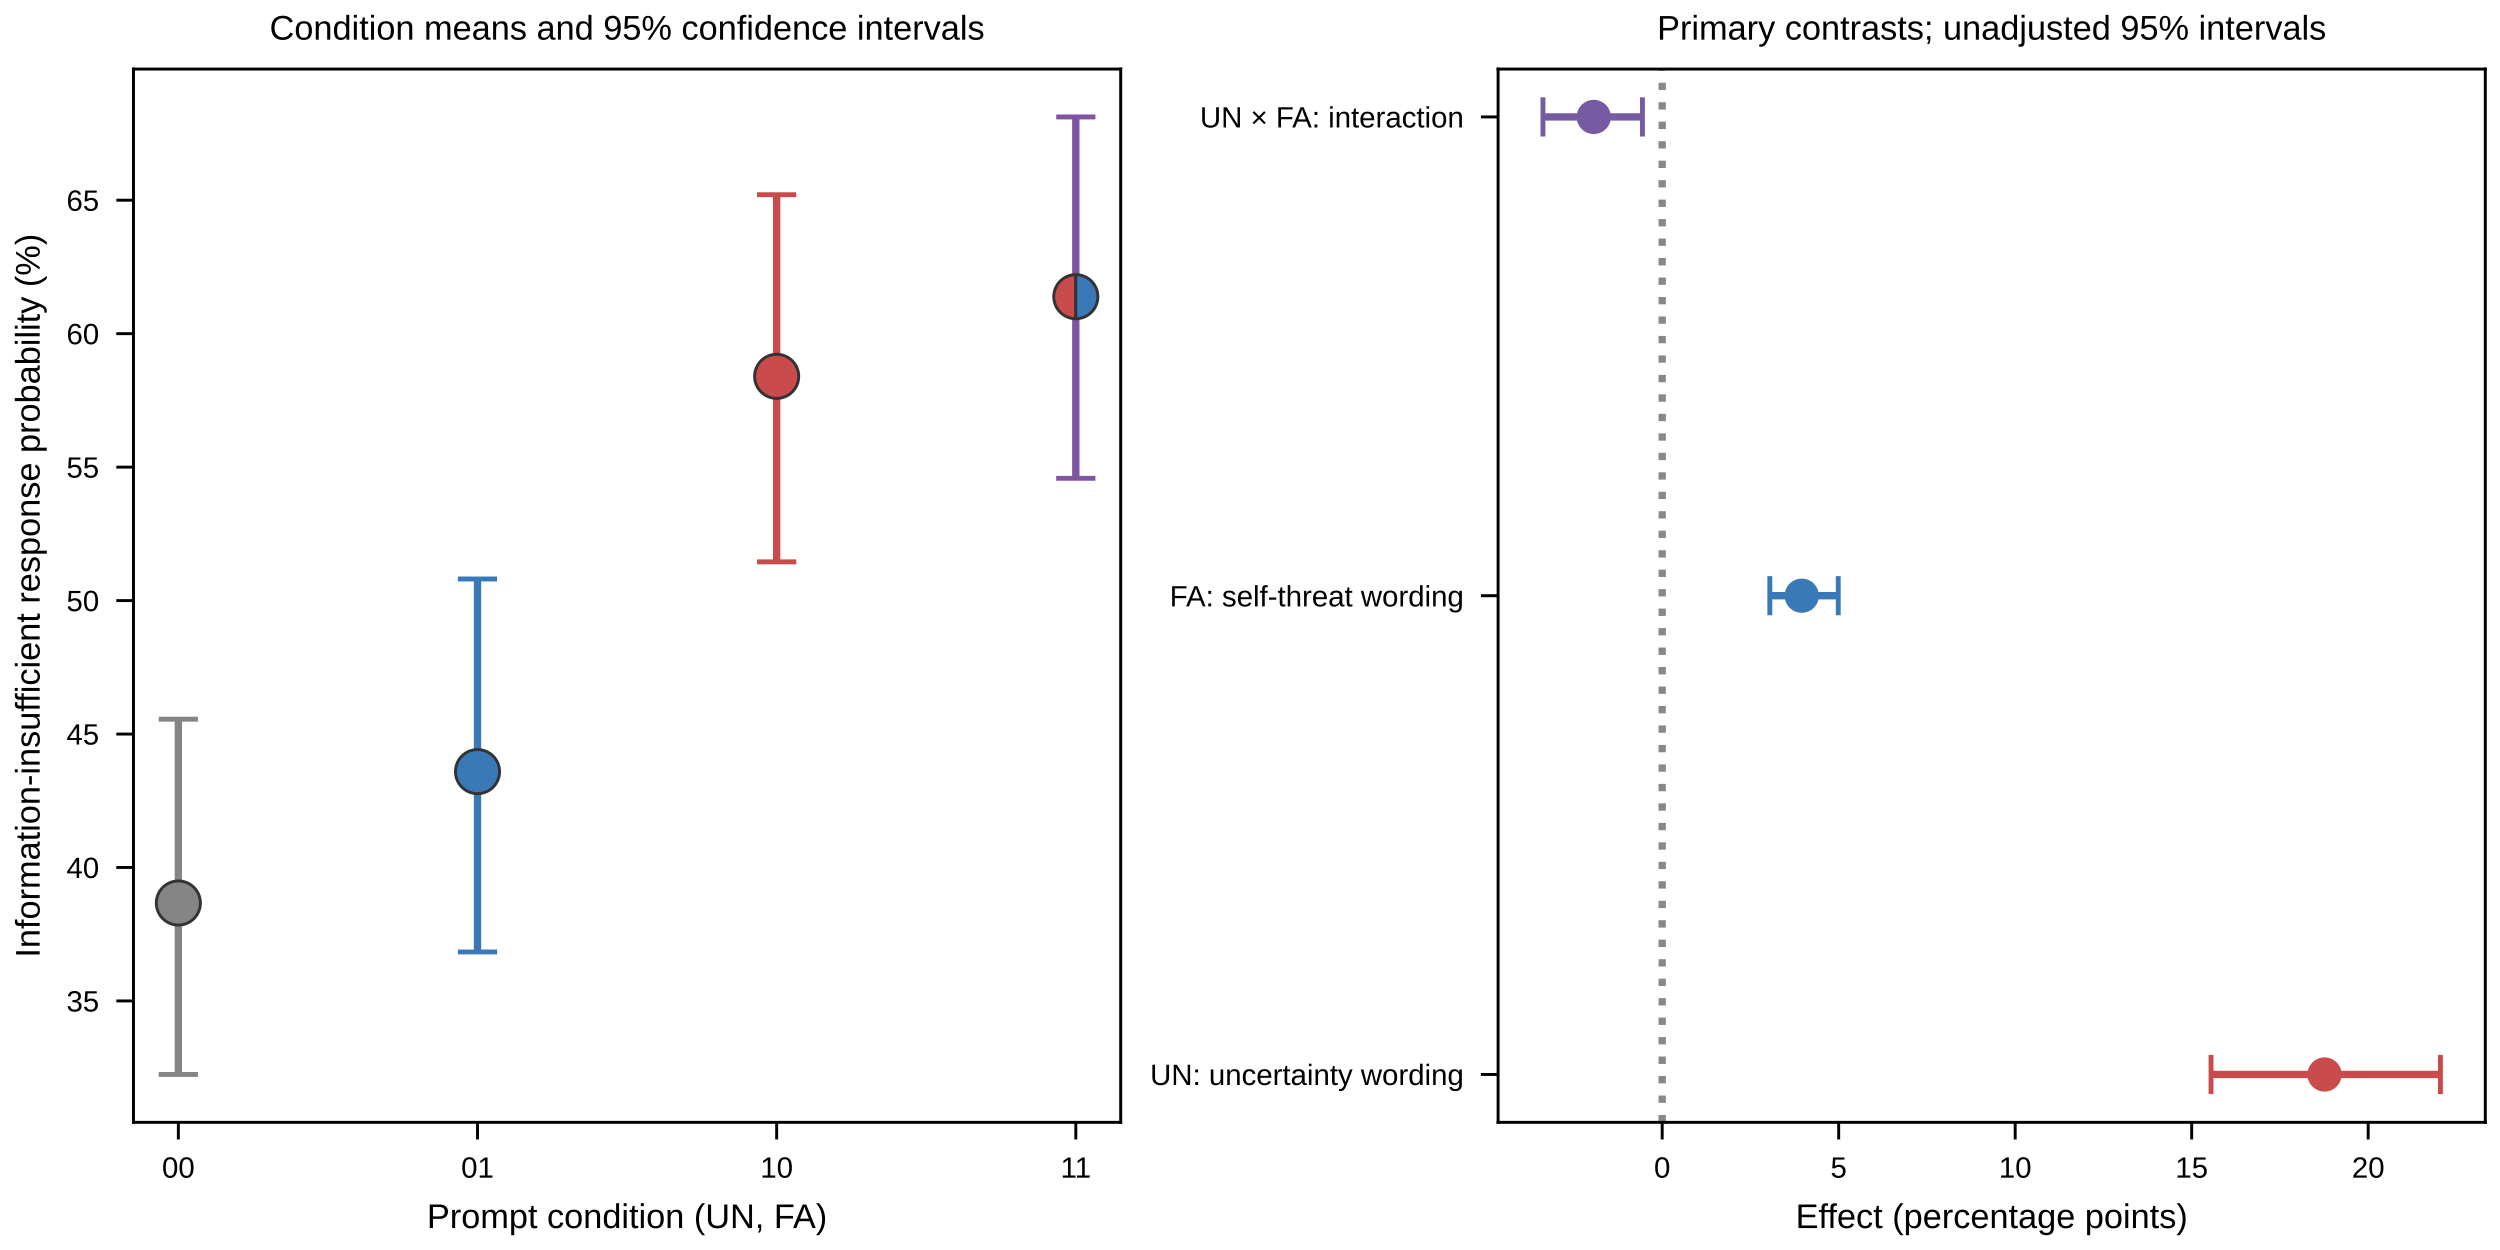
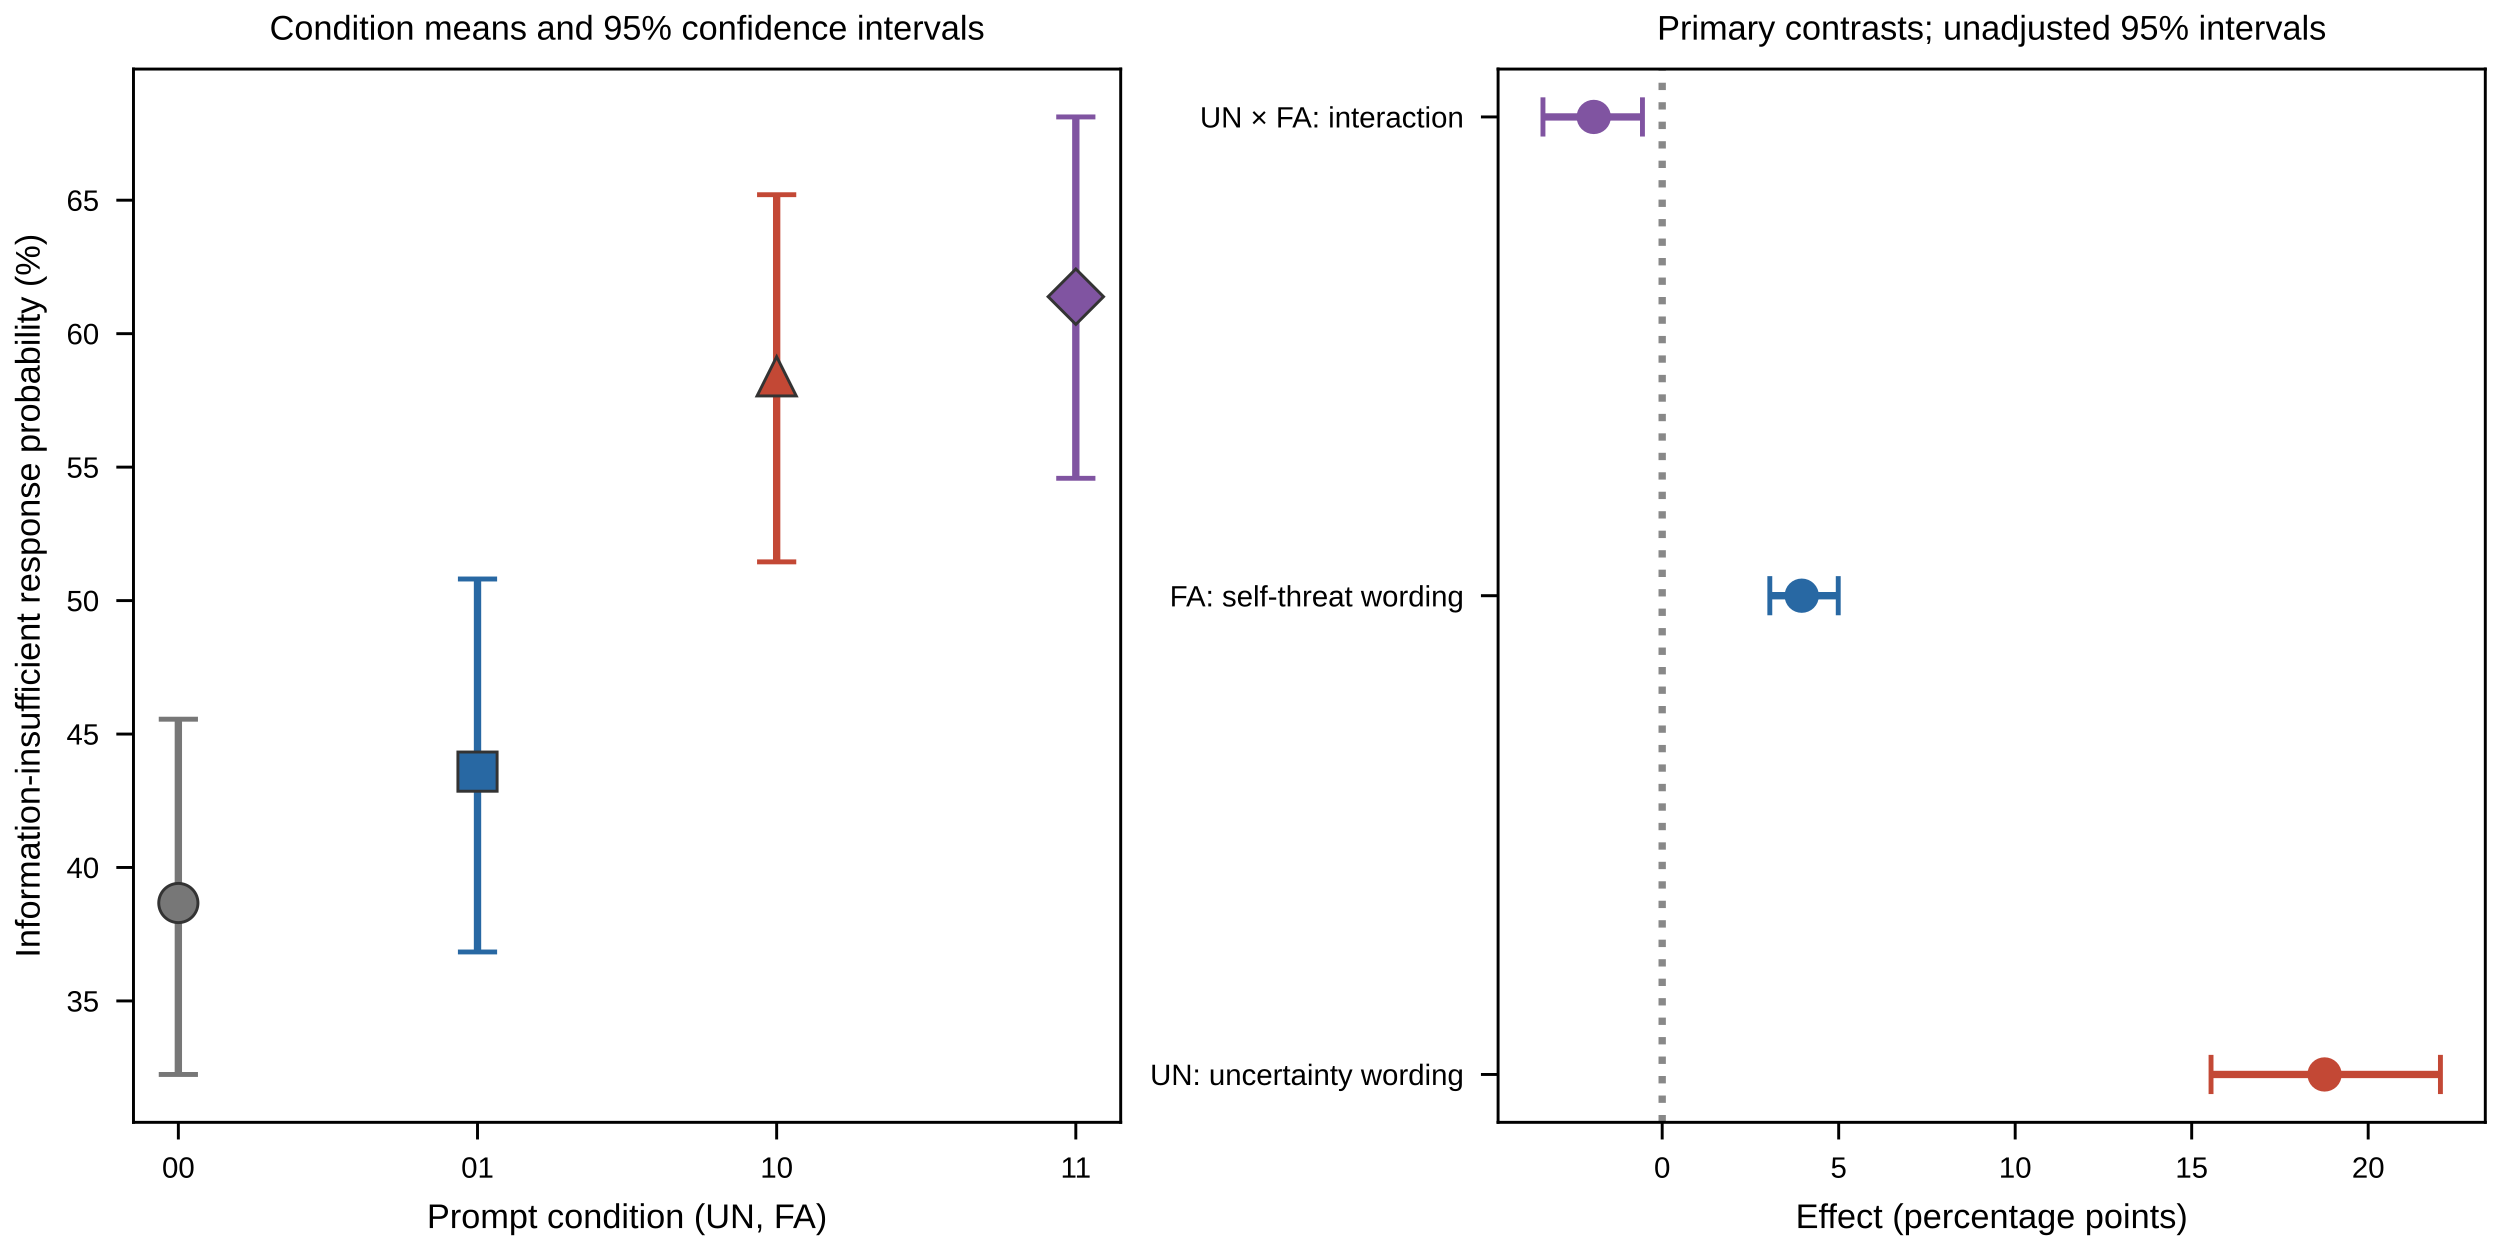
<svg xmlns="http://www.w3.org/2000/svg" xmlns:xlink="http://www.w3.org/1999/xlink" width="510.236pt" height="255.118pt" viewBox="0 0 510.236 255.118" version="1.1">
  <defs>
    <style type="text/css">*{stroke-linejoin: round; stroke-linecap: butt}</style>
  </defs>
  <g id="figure_1">
    <g id="patch_1">
      <path d="M 0 255.118  L 510.236 255.118  L 510.236 0  L 0 0  z " style="fill: #ffffff" />
    </g>
    <g id="axes_1">
      <g id="patch_2">
        <path d="M 27.242 229.062  L 228.727 229.062  L 228.727 14.096  L 27.242 14.096  z " style="fill: #ffffff" />
      </g>
      <g id="matplotlib.axis_1">
        <g id="xtick_1">
          <g id="line2d_1">
            <defs>
-               <path id="meeeefc6a63" d="M 0 0  L 0 3.5  " style="stroke: #000000; stroke-width: 0.6" />
+               <path id="m3662d189fe" d="M 0 0  L 0 3.5  " style="stroke: #000000; stroke-width: 0.6" />
            </defs>
            <g>
-               <use xlink:href="#meeeefc6a63" x="36.401" y="229.062" style="stroke: #000000; stroke-width: 0.6" />
+               <use xlink:href="#m3662d189fe" x="36.401" y="229.062" style="stroke: #000000; stroke-width: 0.6" />
            </g>
          </g>
          <g id="text_1">
            <text style="font-size: 6px; font-family: 'Arial'; text-anchor: middle" x="36.401" y="240.356" transform="rotate(-0 36.4008 240.3563)">00</text>
          </g>
        </g>
        <g id="xtick_2">
          <g id="line2d_2">
            <g>
-               <use xlink:href="#meeeefc6a63" x="97.457" y="229.062" style="stroke: #000000; stroke-width: 0.6" />
+               <use xlink:href="#m3662d189fe" x="97.457" y="229.062" style="stroke: #000000; stroke-width: 0.6" />
            </g>
          </g>
          <g id="text_2">
            <text style="font-size: 6px; font-family: 'Arial'; text-anchor: middle" x="97.457" y="240.356" transform="rotate(-0 97.45662 240.3563)">01</text>
          </g>
        </g>
        <g id="xtick_3">
          <g id="line2d_3">
            <g>
-               <use xlink:href="#meeeefc6a63" x="158.512" y="229.062" style="stroke: #000000; stroke-width: 0.6" />
+               <use xlink:href="#m3662d189fe" x="158.512" y="229.062" style="stroke: #000000; stroke-width: 0.6" />
            </g>
          </g>
          <g id="text_3">
            <text style="font-size: 6px; font-family: 'Arial'; text-anchor: middle" x="158.512" y="240.356" transform="rotate(-0 158.5124 240.3563)">10</text>
          </g>
        </g>
        <g id="xtick_4">
          <g id="line2d_4">
            <g>
-               <use xlink:href="#meeeefc6a63" x="219.568" y="229.062" style="stroke: #000000; stroke-width: 0.6" />
+               <use xlink:href="#m3662d189fe" x="219.568" y="229.062" style="stroke: #000000; stroke-width: 0.6" />
            </g>
          </g>
          <g id="text_4">
            <text style="font-size: 6px; font-family: 'Arial'; text-anchor: middle" x="219.568" y="240.356" transform="rotate(-0 219.5682 240.3563)">11</text>
          </g>
        </g>
        <g id="text_5">
          <text style="font-size: 7px; font-family: 'Arial'; text-anchor: middle" x="127.985" y="250.645" transform="rotate(-0 127.9845 250.6446)">Prompt condition (UN, FA)</text>
        </g>
      </g>
      <g id="matplotlib.axis_2">
        <g id="ytick_1">
          <g id="line2d_5">
            <defs>
-               <path id="mf166ffc471" d="M 0 0  L -3.5 0  " style="stroke: #000000; stroke-width: 0.6" />
+               <path id="m2de3f79793" d="M 0 0  L -3.5 0  " style="stroke: #000000; stroke-width: 0.6" />
            </defs>
            <g>
-               <use xlink:href="#mf166ffc471" x="27.242" y="204.287" style="stroke: #000000; stroke-width: 0.6" />
+               <use xlink:href="#m2de3f79793" x="27.242" y="204.287" style="stroke: #000000; stroke-width: 0.6" />
            </g>
          </g>
          <g id="text_6">
            <text style="font-size: 6px; font-family: 'Arial'; text-anchor: end" x="20.242" y="206.434" transform="rotate(-0 20.24243 206.4341)">35</text>
          </g>
        </g>
        <g id="ytick_2">
          <g id="line2d_6">
            <g>
-               <use xlink:href="#mf166ffc471" x="27.242" y="177.05" style="stroke: #000000; stroke-width: 0.6" />
+               <use xlink:href="#m2de3f79793" x="27.242" y="177.05" style="stroke: #000000; stroke-width: 0.6" />
            </g>
          </g>
          <g id="text_7">
            <text style="font-size: 6px; font-family: 'Arial'; text-anchor: end" x="20.242" y="179.197" transform="rotate(-0 20.24243 179.1973)">40</text>
          </g>
        </g>
        <g id="ytick_3">
          <g id="line2d_7">
            <g>
-               <use xlink:href="#mf166ffc471" x="27.242" y="149.813" style="stroke: #000000; stroke-width: 0.6" />
+               <use xlink:href="#m2de3f79793" x="27.242" y="149.813" style="stroke: #000000; stroke-width: 0.6" />
            </g>
          </g>
          <g id="text_8">
            <text style="font-size: 6px; font-family: 'Arial'; text-anchor: end" x="20.242" y="151.961" transform="rotate(-0 20.24243 151.9606)">45</text>
          </g>
        </g>
        <g id="ytick_4">
          <g id="line2d_8">
            <g>
-               <use xlink:href="#mf166ffc471" x="27.242" y="122.577" style="stroke: #000000; stroke-width: 0.6" />
+               <use xlink:href="#m2de3f79793" x="27.242" y="122.577" style="stroke: #000000; stroke-width: 0.6" />
            </g>
          </g>
          <g id="text_9">
            <text style="font-size: 6px; font-family: 'Arial'; text-anchor: end" x="20.242" y="124.724" transform="rotate(-0 20.24243 124.7238)">50</text>
          </g>
        </g>
        <g id="ytick_5">
          <g id="line2d_9">
            <g>
-               <use xlink:href="#mf166ffc471" x="27.242" y="95.34" style="stroke: #000000; stroke-width: 0.6" />
+               <use xlink:href="#m2de3f79793" x="27.242" y="95.34" style="stroke: #000000; stroke-width: 0.6" />
            </g>
          </g>
          <g id="text_10">
            <text style="font-size: 6px; font-family: 'Arial'; text-anchor: end" x="20.242" y="97.487" transform="rotate(-0 20.24243 97.4871)">55</text>
          </g>
        </g>
        <g id="ytick_6">
          <g id="line2d_10">
            <g>
-               <use xlink:href="#mf166ffc471" x="27.242" y="68.103" style="stroke: #000000; stroke-width: 0.6" />
+               <use xlink:href="#m2de3f79793" x="27.242" y="68.103" style="stroke: #000000; stroke-width: 0.6" />
            </g>
          </g>
          <g id="text_11">
            <text style="font-size: 6px; font-family: 'Arial'; text-anchor: end" x="20.242" y="70.25" transform="rotate(-0 20.24243 70.25035)">60</text>
          </g>
        </g>
        <g id="ytick_7">
          <g id="line2d_11">
            <g>
-               <use xlink:href="#mf166ffc471" x="27.242" y="40.866" style="stroke: #000000; stroke-width: 0.6" />
+               <use xlink:href="#m2de3f79793" x="27.242" y="40.866" style="stroke: #000000; stroke-width: 0.6" />
            </g>
          </g>
          <g id="text_12">
            <text style="font-size: 6px; font-family: 'Arial'; text-anchor: end" x="20.242" y="43.014" transform="rotate(-0 20.24243 43.0136)">65</text>
          </g>
        </g>
        <g id="text_13">
          <text style="font-size: 7px; font-family: 'Arial'; text-anchor: middle" x="8.096" y="121.579" transform="rotate(-90 8.096021 121.5788)">Information-insufficient response probability (%)</text>
        </g>
      </g>
      <g id="LineCollection_1">
-         <path d="M 36.401 219.29  L 36.401 146.783  " clip-path="url(#pfcbbe4ed22)" style="fill: none; stroke: #858585; stroke-width: 1.5" />
+         <path d="M 36.401 219.29  L 36.401 146.783  " clip-path="url(#pc4c1526262)" style="fill: none; stroke: #777777; stroke-width: 1.5" />
      </g>
      <g id="line2d_12">
        <defs>
-           <path id="ma9c4ab98ff" d="M 4 0  L -4 -0  " style="stroke: #858585" />
-         </defs>
-         <g clip-path="url(#pfcbbe4ed22)">
-           <use xlink:href="#ma9c4ab98ff" x="36.401" y="219.29" style="fill: #858585; stroke: #858585" />
+           <path id="mc570515583" d="M 4 0  L -4 -0  " style="stroke: #777777" />
+         </defs>
+         <g clip-path="url(#pc4c1526262)">
+           <use xlink:href="#mc570515583" x="36.401" y="219.29" style="fill: #777777; stroke: #777777" />
        </g>
      </g>
      <g id="line2d_13">
-         <g clip-path="url(#pfcbbe4ed22)">
-           <use xlink:href="#ma9c4ab98ff" x="36.401" y="146.783" style="fill: #858585; stroke: #858585" />
+         <g clip-path="url(#pc4c1526262)">
+           <use xlink:href="#mc570515583" x="36.401" y="146.783" style="fill: #777777; stroke: #777777" />
        </g>
      </g>
      <g id="LineCollection_2">
-         <path d="M 97.457 194.292  L 97.457 118.169  " clip-path="url(#pfcbbe4ed22)" style="fill: none; stroke: #3979b8; stroke-width: 1.5" />
+         <path d="M 97.457 194.292  L 97.457 118.169  " clip-path="url(#pc4c1526262)" style="fill: none; stroke: #2868a3; stroke-width: 1.5" />
      </g>
      <g id="line2d_14">
        <defs>
-           <path id="mbec0a5aeb9" d="M 4 0  L -4 -0  " style="stroke: #3979b8" />
-         </defs>
-         <g clip-path="url(#pfcbbe4ed22)">
-           <use xlink:href="#mbec0a5aeb9" x="97.457" y="194.292" style="fill: #3979b8; stroke: #3979b8" />
+           <path id="mb5b31acdc2" d="M 4 0  L -4 -0  " style="stroke: #2868a3" />
+         </defs>
+         <g clip-path="url(#pc4c1526262)">
+           <use xlink:href="#mb5b31acdc2" x="97.457" y="194.292" style="fill: #2868a3; stroke: #2868a3" />
        </g>
      </g>
      <g id="line2d_15">
-         <g clip-path="url(#pfcbbe4ed22)">
-           <use xlink:href="#mbec0a5aeb9" x="97.457" y="118.169" style="fill: #3979b8; stroke: #3979b8" />
+         <g clip-path="url(#pc4c1526262)">
+           <use xlink:href="#mb5b31acdc2" x="97.457" y="118.169" style="fill: #2868a3; stroke: #2868a3" />
        </g>
      </g>
      <g id="LineCollection_3">
-         <path d="M 158.512 114.674  L 158.512 39.739  " clip-path="url(#pfcbbe4ed22)" style="fill: none; stroke: #c94b4b; stroke-width: 1.5" />
+         <path d="M 158.512 114.674  L 158.512 39.739  " clip-path="url(#pc4c1526262)" style="fill: none; stroke: #c34835; stroke-width: 1.5" />
      </g>
      <g id="line2d_16">
        <defs>
-           <path id="mb761288d77" d="M 4 0  L -4 -0  " style="stroke: #c94b4b" />
-         </defs>
-         <g clip-path="url(#pfcbbe4ed22)">
-           <use xlink:href="#mb761288d77" x="158.512" y="114.674" style="fill: #c94b4b; stroke: #c94b4b" />
+           <path id="m36eb6942f2" d="M 4 0  L -4 -0  " style="stroke: #c34835" />
+         </defs>
+         <g clip-path="url(#pc4c1526262)">
+           <use xlink:href="#m36eb6942f2" x="158.512" y="114.674" style="fill: #c34835; stroke: #c34835" />
        </g>
      </g>
      <g id="line2d_17">
-         <g clip-path="url(#pfcbbe4ed22)">
-           <use xlink:href="#mb761288d77" x="158.512" y="39.739" style="fill: #c94b4b; stroke: #c94b4b" />
+         <g clip-path="url(#pc4c1526262)">
+           <use xlink:href="#m36eb6942f2" x="158.512" y="39.739" style="fill: #c34835; stroke: #c34835" />
        </g>
      </g>
      <g id="LineCollection_4">
-         <path d="M 219.568 97.615  L 219.568 23.867  " clip-path="url(#pfcbbe4ed22)" style="fill: none; stroke: #8054a1; stroke-width: 1.5" />
+         <path d="M 219.568 97.615  L 219.568 23.867  " clip-path="url(#pc4c1526262)" style="fill: none; stroke: #8054a1; stroke-width: 1.5" />
      </g>
      <g id="line2d_18">
        <defs>
-           <path id="m5956e93c34" d="M 4 0  L -4 -0  " style="stroke: #8054a1" />
-         </defs>
-         <g clip-path="url(#pfcbbe4ed22)">
-           <use xlink:href="#m5956e93c34" x="219.568" y="97.615" style="fill: #8054a1; stroke: #8054a1" />
+           <path id="mbdd7593160" d="M 4 0  L -4 -0  " style="stroke: #8054a1" />
+         </defs>
+         <g clip-path="url(#pc4c1526262)">
+           <use xlink:href="#mbdd7593160" x="219.568" y="97.615" style="fill: #8054a1; stroke: #8054a1" />
        </g>
      </g>
      <g id="line2d_19">
-         <g clip-path="url(#pfcbbe4ed22)">
-           <use xlink:href="#m5956e93c34" x="219.568" y="23.867" style="fill: #8054a1; stroke: #8054a1" />
+         <g clip-path="url(#pc4c1526262)">
+           <use xlink:href="#mbdd7593160" x="219.568" y="23.867" style="fill: #8054a1; stroke: #8054a1" />
        </g>
      </g>
      <g id="patch_3">
        <path d="M 27.242 229.062  L 27.242 14.096  " style="fill: none; stroke: #000000; stroke-width: 0.6; stroke-linejoin: miter; stroke-linecap: square" />
      </g>
      <g id="patch_4">
        <path d="M 228.727 229.062  L 228.727 14.096  " style="fill: none; stroke: #000000; stroke-width: 0.6; stroke-linejoin: miter; stroke-linecap: square" />
      </g>
      <g id="patch_5">
        <path d="M 27.242 229.062  L 228.727 229.062  " style="fill: none; stroke: #000000; stroke-width: 0.6; stroke-linejoin: miter; stroke-linecap: square" />
      </g>
      <g id="patch_6">
        <path d="M 27.242 14.096  L 228.727 14.096  " style="fill: none; stroke: #000000; stroke-width: 0.6; stroke-linejoin: miter; stroke-linecap: square" />
      </g>
      <g id="text_14">
        <text style="font-size: 7px; font-family: 'Arial'; text-anchor: middle" x="127.985" y="8.096" transform="rotate(-0 127.9845 8.096021)">Condition means and 95% confidence intervals</text>
      </g>
      <g id="line2d_20">
        <defs>
-           <path id="m0a7c893308" d="M 0 4.5  C 1.193 4.5 2.338 4.026 3.182 3.182  C 4.026 2.338 4.5 1.193 4.5 0  C 4.5 -1.193 4.026 -2.338 3.182 -3.182  C 2.338 -4.026 1.193 -4.5 0 -4.5  C -1.193 -4.5 -2.338 -4.026 -3.182 -3.182  C -4.026 -2.338 -4.5 -1.193 -4.5 0  C -4.5 1.193 -4.026 2.338 -3.182 3.182  C -2.338 4.026 -1.193 4.5 0 4.5  z " style="stroke: #333333; stroke-width: 0.6" />
-         </defs>
-         <g clip-path="url(#pfcbbe4ed22)">
-           <use xlink:href="#m0a7c893308" x="36.401" y="184.3" style="fill: #858585; stroke: #333333; stroke-width: 0.6" />
+           <path id="m320c93b052" d="M 0 4  C 1.061 4 2.078 3.579 2.828 2.828  C 3.579 2.078 4 1.061 4 0  C 4 -1.061 3.579 -2.078 2.828 -2.828  C 2.078 -3.579 1.061 -4 0 -4  C -1.061 -4 -2.078 -3.579 -2.828 -2.828  C -3.579 -2.078 -4 -1.061 -4 0  C -4 1.061 -3.579 2.078 -2.828 2.828  C -2.078 3.579 -1.061 4 0 4  z " style="stroke: #333333; stroke-width: 0.6" />
+         </defs>
+         <g clip-path="url(#pc4c1526262)">
+           <use xlink:href="#m320c93b052" x="36.401" y="184.3" style="fill: #777777; stroke: #333333; stroke-width: 0.6" />
        </g>
      </g>
      <g id="line2d_21">
        <defs>
-           <path id="m226c6671bf" d="M 0 4.5  C 1.193 4.5 2.338 4.026 3.182 3.182  C 4.026 2.338 4.5 1.193 4.5 0  C 4.5 -1.193 4.026 -2.338 3.182 -3.182  C 2.338 -4.026 1.193 -4.5 0 -4.5  C -1.193 -4.5 -2.338 -4.026 -3.182 -3.182  C -4.026 -2.338 -4.5 -1.193 -4.5 0  C -4.5 1.193 -4.026 2.338 -3.182 3.182  C -2.338 4.026 -1.193 4.5 0 4.5  z " style="stroke: #333333; stroke-width: 0.6" />
-         </defs>
-         <g clip-path="url(#pfcbbe4ed22)">
-           <use xlink:href="#m226c6671bf" x="97.457" y="157.484" style="fill: #3979b8; stroke: #333333; stroke-width: 0.6" />
+           <path id="mc012dd21b9" d="M -4 4  L 4 4  L 4 -4  L -4 -4  z " style="stroke: #333333; stroke-width: 0.6; stroke-linejoin: miter" />
+         </defs>
+         <g clip-path="url(#pc4c1526262)">
+           <use xlink:href="#mc012dd21b9" x="97.457" y="157.484" style="fill: #2868a3; stroke: #333333; stroke-width: 0.6; stroke-linejoin: miter" />
        </g>
      </g>
      <g id="line2d_22">
        <defs>
-           <path id="mc6ffc74d5d" d="M 0 4.5  C 1.193 4.5 2.338 4.026 3.182 3.182  C 4.026 2.338 4.5 1.193 4.5 0  C 4.5 -1.193 4.026 -2.338 3.182 -3.182  C 2.338 -4.026 1.193 -4.5 0 -4.5  C -1.193 -4.5 -2.338 -4.026 -3.182 -3.182  C -4.026 -2.338 -4.5 -1.193 -4.5 0  C -4.5 1.193 -4.026 2.338 -3.182 3.182  C -2.338 4.026 -1.193 4.5 0 4.5  z " style="stroke: #333333; stroke-width: 0.6" />
-         </defs>
-         <g clip-path="url(#pfcbbe4ed22)">
-           <use xlink:href="#mc6ffc74d5d" x="158.512" y="76.808" style="fill: #c94b4b; stroke: #333333; stroke-width: 0.6" />
+           <path id="mfec2bb5876" d="M 0 -4  L -4 4  L 4 4  z " style="stroke: #333333; stroke-width: 0.6; stroke-linejoin: miter" />
+         </defs>
+         <g clip-path="url(#pc4c1526262)">
+           <use xlink:href="#mfec2bb5876" x="158.512" y="76.808" style="fill: #c34835; stroke: #333333; stroke-width: 0.6; stroke-linejoin: miter" />
        </g>
      </g>
      <g id="line2d_23">
        <defs>
-           <path id="m20e04a14ae" d="M 0 -4.5  C -1.193 -4.5 -2.338 -4.026 -3.182 -3.182  C -4.026 -2.338 -4.5 -1.193 -4.5 -0  C -4.5 1.193 -4.026 2.338 -3.182 3.182  C -2.338 4.026 -1.193 4.5 -0 4.5  z " style="stroke: #333333; stroke-width: 0.6" />
-         </defs>
-         <g clip-path="url(#pfcbbe4ed22)">
-           <use xlink:href="#m20e04a14ae" x="219.568" y="60.552" style="fill: #c94b4b; stroke: #333333; stroke-width: 0.6" />
-         </g>
-         <defs>
-           <path id="m32e6f75ca7" d="M -0 4.5  C 1.193 4.5 2.338 4.026 3.182 3.182  C 4.026 2.338 4.5 1.193 4.5 0  C 4.5 -1.193 4.026 -2.338 3.182 -3.182  C 2.338 -4.026 1.193 -4.5 0 -4.5  z " style="stroke: #333333; stroke-width: 0.6" />
-         </defs>
-         <g clip-path="url(#pfcbbe4ed22)">
-           <use xlink:href="#m32e6f75ca7" x="219.568" y="60.552" style="fill: #3979b8; stroke: #333333; stroke-width: 0.6" />
+           <path id="m5ecb9900e9" d="M -0 5.657  L 5.657 0  L 0 -5.657  L -5.657 -0  z " style="stroke: #333333; stroke-width: 0.6; stroke-linejoin: miter" />
+         </defs>
+         <g clip-path="url(#pc4c1526262)">
+           <use xlink:href="#m5ecb9900e9" x="219.568" y="60.552" style="fill: #8054a1; stroke: #333333; stroke-width: 0.6; stroke-linejoin: miter" />
        </g>
      </g>
    </g>
    <g id="axes_2">
      <g id="patch_7">
        <path d="M 305.752 229.062  L 507.236 229.062  L 507.236 14.096  L 305.752 14.096  z " style="fill: #ffffff" />
      </g>
      <g id="matplotlib.axis_3">
        <g id="xtick_5">
          <g id="line2d_24">
            <g>
-               <use xlink:href="#meeeefc6a63" x="339.243" y="229.062" style="stroke: #000000; stroke-width: 0.6" />
+               <use xlink:href="#m3662d189fe" x="339.243" y="229.062" style="stroke: #000000; stroke-width: 0.6" />
            </g>
          </g>
          <g id="text_15">
            <text style="font-size: 6px; font-family: 'Arial'; text-anchor: middle" x="339.243" y="240.356" transform="rotate(-0 339.2425 240.3563)">0</text>
          </g>
        </g>
        <g id="xtick_6">
          <g id="line2d_25">
            <g>
-               <use xlink:href="#meeeefc6a63" x="375.266" y="229.062" style="stroke: #000000; stroke-width: 0.6" />
+               <use xlink:href="#m3662d189fe" x="375.266" y="229.062" style="stroke: #000000; stroke-width: 0.6" />
            </g>
          </g>
          <g id="text_16">
            <text style="font-size: 6px; font-family: 'Arial'; text-anchor: middle" x="375.266" y="240.356" transform="rotate(-0 375.2655 240.3563)">5</text>
          </g>
        </g>
        <g id="xtick_7">
          <g id="line2d_26">
            <g>
-               <use xlink:href="#meeeefc6a63" x="411.289" y="229.062" style="stroke: #000000; stroke-width: 0.6" />
+               <use xlink:href="#m3662d189fe" x="411.289" y="229.062" style="stroke: #000000; stroke-width: 0.6" />
            </g>
          </g>
          <g id="text_17">
            <text style="font-size: 6px; font-family: 'Arial'; text-anchor: middle" x="411.289" y="240.356" transform="rotate(-0 411.2885 240.3563)">10</text>
          </g>
        </g>
        <g id="xtick_8">
          <g id="line2d_27">
            <g>
-               <use xlink:href="#meeeefc6a63" x="447.312" y="229.062" style="stroke: #000000; stroke-width: 0.6" />
+               <use xlink:href="#m3662d189fe" x="447.312" y="229.062" style="stroke: #000000; stroke-width: 0.6" />
            </g>
          </g>
          <g id="text_18">
            <text style="font-size: 6px; font-family: 'Arial'; text-anchor: middle" x="447.312" y="240.356" transform="rotate(-0 447.3115 240.3563)">15</text>
          </g>
        </g>
        <g id="xtick_9">
          <g id="line2d_28">
            <g>
-               <use xlink:href="#meeeefc6a63" x="483.335" y="229.062" style="stroke: #000000; stroke-width: 0.6" />
+               <use xlink:href="#m3662d189fe" x="483.335" y="229.062" style="stroke: #000000; stroke-width: 0.6" />
            </g>
          </g>
          <g id="text_19">
            <text style="font-size: 6px; font-family: 'Arial'; text-anchor: middle" x="483.335" y="240.356" transform="rotate(-0 483.3345 240.3563)">20</text>
          </g>
        </g>
        <g id="text_20">
          <text style="font-size: 7px; font-family: 'Arial'; text-anchor: middle" x="406.494" y="250.645" transform="rotate(-0 406.4939 250.6446)">Effect (percentage points)</text>
        </g>
      </g>
      <g id="matplotlib.axis_4">
        <g id="ytick_8">
          <g id="line2d_29">
            <g>
-               <use xlink:href="#mf166ffc471" x="305.752" y="219.29" style="stroke: #000000; stroke-width: 0.6" />
+               <use xlink:href="#m2de3f79793" x="305.752" y="219.29" style="stroke: #000000; stroke-width: 0.6" />
            </g>
          </g>
          <g id="text_21">
            <text style="font-size: 6px; font-family: 'Arial'; text-anchor: end" x="298.752" y="221.438" transform="rotate(-0 298.7518 221.4378)">UN: uncertainty wording</text>
          </g>
        </g>
        <g id="ytick_9">
          <g id="line2d_30">
            <g>
-               <use xlink:href="#mf166ffc471" x="305.752" y="121.579" style="stroke: #000000; stroke-width: 0.6" />
+               <use xlink:href="#m2de3f79793" x="305.752" y="121.579" style="stroke: #000000; stroke-width: 0.6" />
            </g>
          </g>
          <g id="text_22">
            <text style="font-size: 6px; font-family: 'Arial'; text-anchor: end" x="298.752" y="123.763" transform="rotate(-0 298.7518 123.7627)">FA: self-threat wording</text>
          </g>
        </g>
        <g id="ytick_10">
          <g id="line2d_31">
            <g>
-               <use xlink:href="#mf166ffc471" x="305.752" y="23.867" style="stroke: #000000; stroke-width: 0.6" />
+               <use xlink:href="#m2de3f79793" x="305.752" y="23.867" style="stroke: #000000; stroke-width: 0.6" />
            </g>
          </g>
          <g id="text_23">
            <text style="font-size: 6px; font-family: 'Arial'; text-anchor: end" x="298.752" y="26.015" transform="rotate(-0 298.7518 26.01453)">UN × FA: interaction</text>
          </g>
        </g>
      </g>
      <g id="LineCollection_5">
-         <path d="M 451.26 219.29  L 498.078 219.29  " clip-path="url(#pd3830a0831)" style="fill: none; stroke: #c94b4b; stroke-width: 1.5" />
+         <path d="M 451.26 219.29  L 498.078 219.29  " clip-path="url(#p55473a43f4)" style="fill: none; stroke: #c34835; stroke-width: 1.5" />
      </g>
      <g id="line2d_32">
        <defs>
-           <path id="m42bd05d51c" d="M 0 4  L 0 -4  " style="stroke: #c94b4b" />
-         </defs>
-         <g clip-path="url(#pd3830a0831)">
-           <use xlink:href="#m42bd05d51c" x="451.26" y="219.29" style="fill: #c94b4b; stroke: #c94b4b" />
+           <path id="m14d4e276d1" d="M 0 4  L 0 -4  " style="stroke: #c34835" />
+         </defs>
+         <g clip-path="url(#p55473a43f4)">
+           <use xlink:href="#m14d4e276d1" x="451.26" y="219.29" style="fill: #c34835; stroke: #c34835" />
        </g>
      </g>
      <g id="line2d_33">
-         <g clip-path="url(#pd3830a0831)">
-           <use xlink:href="#m42bd05d51c" x="498.078" y="219.29" style="fill: #c94b4b; stroke: #c94b4b" />
+         <g clip-path="url(#p55473a43f4)">
+           <use xlink:href="#m14d4e276d1" x="498.078" y="219.29" style="fill: #c34835; stroke: #c34835" />
        </g>
      </g>
      <g id="LineCollection_6">
-         <path d="M 361.209 121.579  L 375.175 121.579  " clip-path="url(#pd3830a0831)" style="fill: none; stroke: #3979b8; stroke-width: 1.5" />
+         <path d="M 361.209 121.579  L 375.175 121.579  " clip-path="url(#p55473a43f4)" style="fill: none; stroke: #2868a3; stroke-width: 1.5" />
      </g>
      <g id="line2d_34">
        <defs>
-           <path id="me4514975e1" d="M 0 4  L 0 -4  " style="stroke: #3979b8" />
-         </defs>
-         <g clip-path="url(#pd3830a0831)">
-           <use xlink:href="#me4514975e1" x="361.209" y="121.579" style="fill: #3979b8; stroke: #3979b8" />
+           <path id="m7ba8524fa3" d="M 0 4  L 0 -4  " style="stroke: #2868a3" />
+         </defs>
+         <g clip-path="url(#p55473a43f4)">
+           <use xlink:href="#m7ba8524fa3" x="361.209" y="121.579" style="fill: #2868a3; stroke: #2868a3" />
        </g>
      </g>
      <g id="line2d_35">
-         <g clip-path="url(#pd3830a0831)">
-           <use xlink:href="#me4514975e1" x="375.175" y="121.579" style="fill: #3979b8; stroke: #3979b8" />
+         <g clip-path="url(#p55473a43f4)">
+           <use xlink:href="#m7ba8524fa3" x="375.175" y="121.579" style="fill: #2868a3; stroke: #2868a3" />
        </g>
      </g>
      <g id="LineCollection_7">
-         <path d="M 314.91 23.867  L 335.216 23.867  " clip-path="url(#pd3830a0831)" style="fill: none; stroke: #765ba2; stroke-width: 1.5" />
+         <path d="M 314.91 23.867  L 335.216 23.867  " clip-path="url(#p55473a43f4)" style="fill: none; stroke: #8054a1; stroke-width: 1.5" />
      </g>
      <g id="line2d_36">
        <defs>
-           <path id="m36786ddd63" d="M 0 4  L 0 -4  " style="stroke: #765ba2" />
-         </defs>
-         <g clip-path="url(#pd3830a0831)">
-           <use xlink:href="#m36786ddd63" x="314.91" y="23.867" style="fill: #765ba2; stroke: #765ba2" />
+           <path id="m1a1472bf16" d="M 0 4  L 0 -4  " style="stroke: #8054a1" />
+         </defs>
+         <g clip-path="url(#p55473a43f4)">
+           <use xlink:href="#m1a1472bf16" x="314.91" y="23.867" style="fill: #8054a1; stroke: #8054a1" />
        </g>
      </g>
      <g id="line2d_37">
-         <g clip-path="url(#pd3830a0831)">
-           <use xlink:href="#m36786ddd63" x="335.216" y="23.867" style="fill: #765ba2; stroke: #765ba2" />
+         <g clip-path="url(#p55473a43f4)">
+           <use xlink:href="#m1a1472bf16" x="335.216" y="23.867" style="fill: #8054a1; stroke: #8054a1" />
        </g>
      </g>
      <g id="line2d_38">
-         <path d="M 339.243 229.062  L 339.243 14.096  " clip-path="url(#pd3830a0831)" style="fill: none; stroke-dasharray: 1.5,2.475; stroke-dashoffset: 0; stroke: #888888; stroke-width: 1.5" />
+         <path d="M 339.243 229.062  L 339.243 14.096  " clip-path="url(#p55473a43f4)" style="fill: none; stroke-dasharray: 1.5,2.475; stroke-dashoffset: 0; stroke: #888888; stroke-width: 1.5" />
      </g>
      <g id="line2d_39">
        <defs>
-           <path id="mee068c928d" d="M 0 3  C 0.796 3 1.559 2.684 2.121 2.121  C 2.684 1.559 3 0.796 3 0  C 3 -0.796 2.684 -1.559 2.121 -2.121  C 1.559 -2.684 0.796 -3 0 -3  C -0.796 -3 -1.559 -2.684 -2.121 -2.121  C -2.684 -1.559 -3 -0.796 -3 0  C -3 0.796 -2.684 1.559 -2.121 2.121  C -1.559 2.684 -0.796 3 0 3  z " style="stroke: #c94b4b" />
-         </defs>
-         <g clip-path="url(#pd3830a0831)">
-           <use xlink:href="#mee068c928d" x="474.427" y="219.29" style="fill: #c94b4b; stroke: #c94b4b" />
+           <path id="m6487ea5153" d="M 0 3  C 0.796 3 1.559 2.684 2.121 2.121  C 2.684 1.559 3 0.796 3 0  C 3 -0.796 2.684 -1.559 2.121 -2.121  C 1.559 -2.684 0.796 -3 0 -3  C -0.796 -3 -1.559 -2.684 -2.121 -2.121  C -2.684 -1.559 -3 -0.796 -3 0  C -3 0.796 -2.684 1.559 -2.121 2.121  C -1.559 2.684 -0.796 3 0 3  z " style="stroke: #c34835" />
+         </defs>
+         <g clip-path="url(#p55473a43f4)">
+           <use xlink:href="#m6487ea5153" x="474.427" y="219.29" style="fill: #c34835; stroke: #c34835" />
        </g>
      </g>
      <g id="line2d_40">
        <defs>
-           <path id="ma0658e955b" d="M 0 3  C 0.796 3 1.559 2.684 2.121 2.121  C 2.684 1.559 3 0.796 3 0  C 3 -0.796 2.684 -1.559 2.121 -2.121  C 1.559 -2.684 0.796 -3 0 -3  C -0.796 -3 -1.559 -2.684 -2.121 -2.121  C -2.684 -1.559 -3 -0.796 -3 0  C -3 0.796 -2.684 1.559 -2.121 2.121  C -1.559 2.684 -0.796 3 0 3  z " style="stroke: #3979b8" />
-         </defs>
-         <g clip-path="url(#pd3830a0831)">
-           <use xlink:href="#ma0658e955b" x="367.726" y="121.579" style="fill: #3979b8; stroke: #3979b8" />
+           <path id="m74ea349528" d="M 0 3  C 0.796 3 1.559 2.684 2.121 2.121  C 2.684 1.559 3 0.796 3 0  C 3 -0.796 2.684 -1.559 2.121 -2.121  C 1.559 -2.684 0.796 -3 0 -3  C -0.796 -3 -1.559 -2.684 -2.121 -2.121  C -2.684 -1.559 -3 -0.796 -3 0  C -3 0.796 -2.684 1.559 -2.121 2.121  C -1.559 2.684 -0.796 3 0 3  z " style="stroke: #2868a3" />
+         </defs>
+         <g clip-path="url(#p55473a43f4)">
+           <use xlink:href="#m74ea349528" x="367.726" y="121.579" style="fill: #2868a3; stroke: #2868a3" />
        </g>
      </g>
      <g id="line2d_41">
        <defs>
-           <path id="m0832ff5058" d="M 0 3  C 0.796 3 1.559 2.684 2.121 2.121  C 2.684 1.559 3 0.796 3 0  C 3 -0.796 2.684 -1.559 2.121 -2.121  C 1.559 -2.684 0.796 -3 0 -3  C -0.796 -3 -1.559 -2.684 -2.121 -2.121  C -2.684 -1.559 -3 -0.796 -3 0  C -3 0.796 -2.684 1.559 -2.121 2.121  C -1.559 2.684 -0.796 3 0 3  z " style="stroke: #765ba2" />
-         </defs>
-         <g clip-path="url(#pd3830a0831)">
-           <use xlink:href="#m0832ff5058" x="325.275" y="23.867" style="fill: #765ba2; stroke: #765ba2" />
+           <path id="m639b5a5579" d="M 0 3  C 0.796 3 1.559 2.684 2.121 2.121  C 2.684 1.559 3 0.796 3 0  C 3 -0.796 2.684 -1.559 2.121 -2.121  C 1.559 -2.684 0.796 -3 0 -3  C -0.796 -3 -1.559 -2.684 -2.121 -2.121  C -2.684 -1.559 -3 -0.796 -3 0  C -3 0.796 -2.684 1.559 -2.121 2.121  C -1.559 2.684 -0.796 3 0 3  z " style="stroke: #8054a1" />
+         </defs>
+         <g clip-path="url(#p55473a43f4)">
+           <use xlink:href="#m639b5a5579" x="325.275" y="23.867" style="fill: #8054a1; stroke: #8054a1" />
        </g>
      </g>
      <g id="patch_8">
        <path d="M 305.752 229.062  L 305.752 14.096  " style="fill: none; stroke: #000000; stroke-width: 0.6; stroke-linejoin: miter; stroke-linecap: square" />
      </g>
      <g id="patch_9">
        <path d="M 507.236 229.062  L 507.236 14.096  " style="fill: none; stroke: #000000; stroke-width: 0.6; stroke-linejoin: miter; stroke-linecap: square" />
      </g>
      <g id="patch_10">
        <path d="M 305.752 229.062  L 507.236 229.062  " style="fill: none; stroke: #000000; stroke-width: 0.6; stroke-linejoin: miter; stroke-linecap: square" />
      </g>
      <g id="patch_11">
        <path d="M 305.752 14.096  L 507.236 14.096  " style="fill: none; stroke: #000000; stroke-width: 0.6; stroke-linejoin: miter; stroke-linecap: square" />
      </g>
      <g id="text_24">
        <text style="font-size: 7px; font-family: 'Arial'; text-anchor: middle" x="406.494" y="8.096" transform="rotate(-0 406.4939 8.096021)">Primary contrasts; unadjusted 95% intervals</text>
      </g>
    </g>
  </g>
  <defs>
-     <clipPath id="pfcbbe4ed22">
+     <clipPath id="pc4c1526262">
      <rect x="27.242" y="14.096" width="201.484" height="214.966" />
    </clipPath>
-     <clipPath id="pd3830a0831">
+     <clipPath id="p55473a43f4">
      <rect x="305.752" y="14.096" width="201.484" height="214.966" />
    </clipPath>
  </defs>
</svg>
